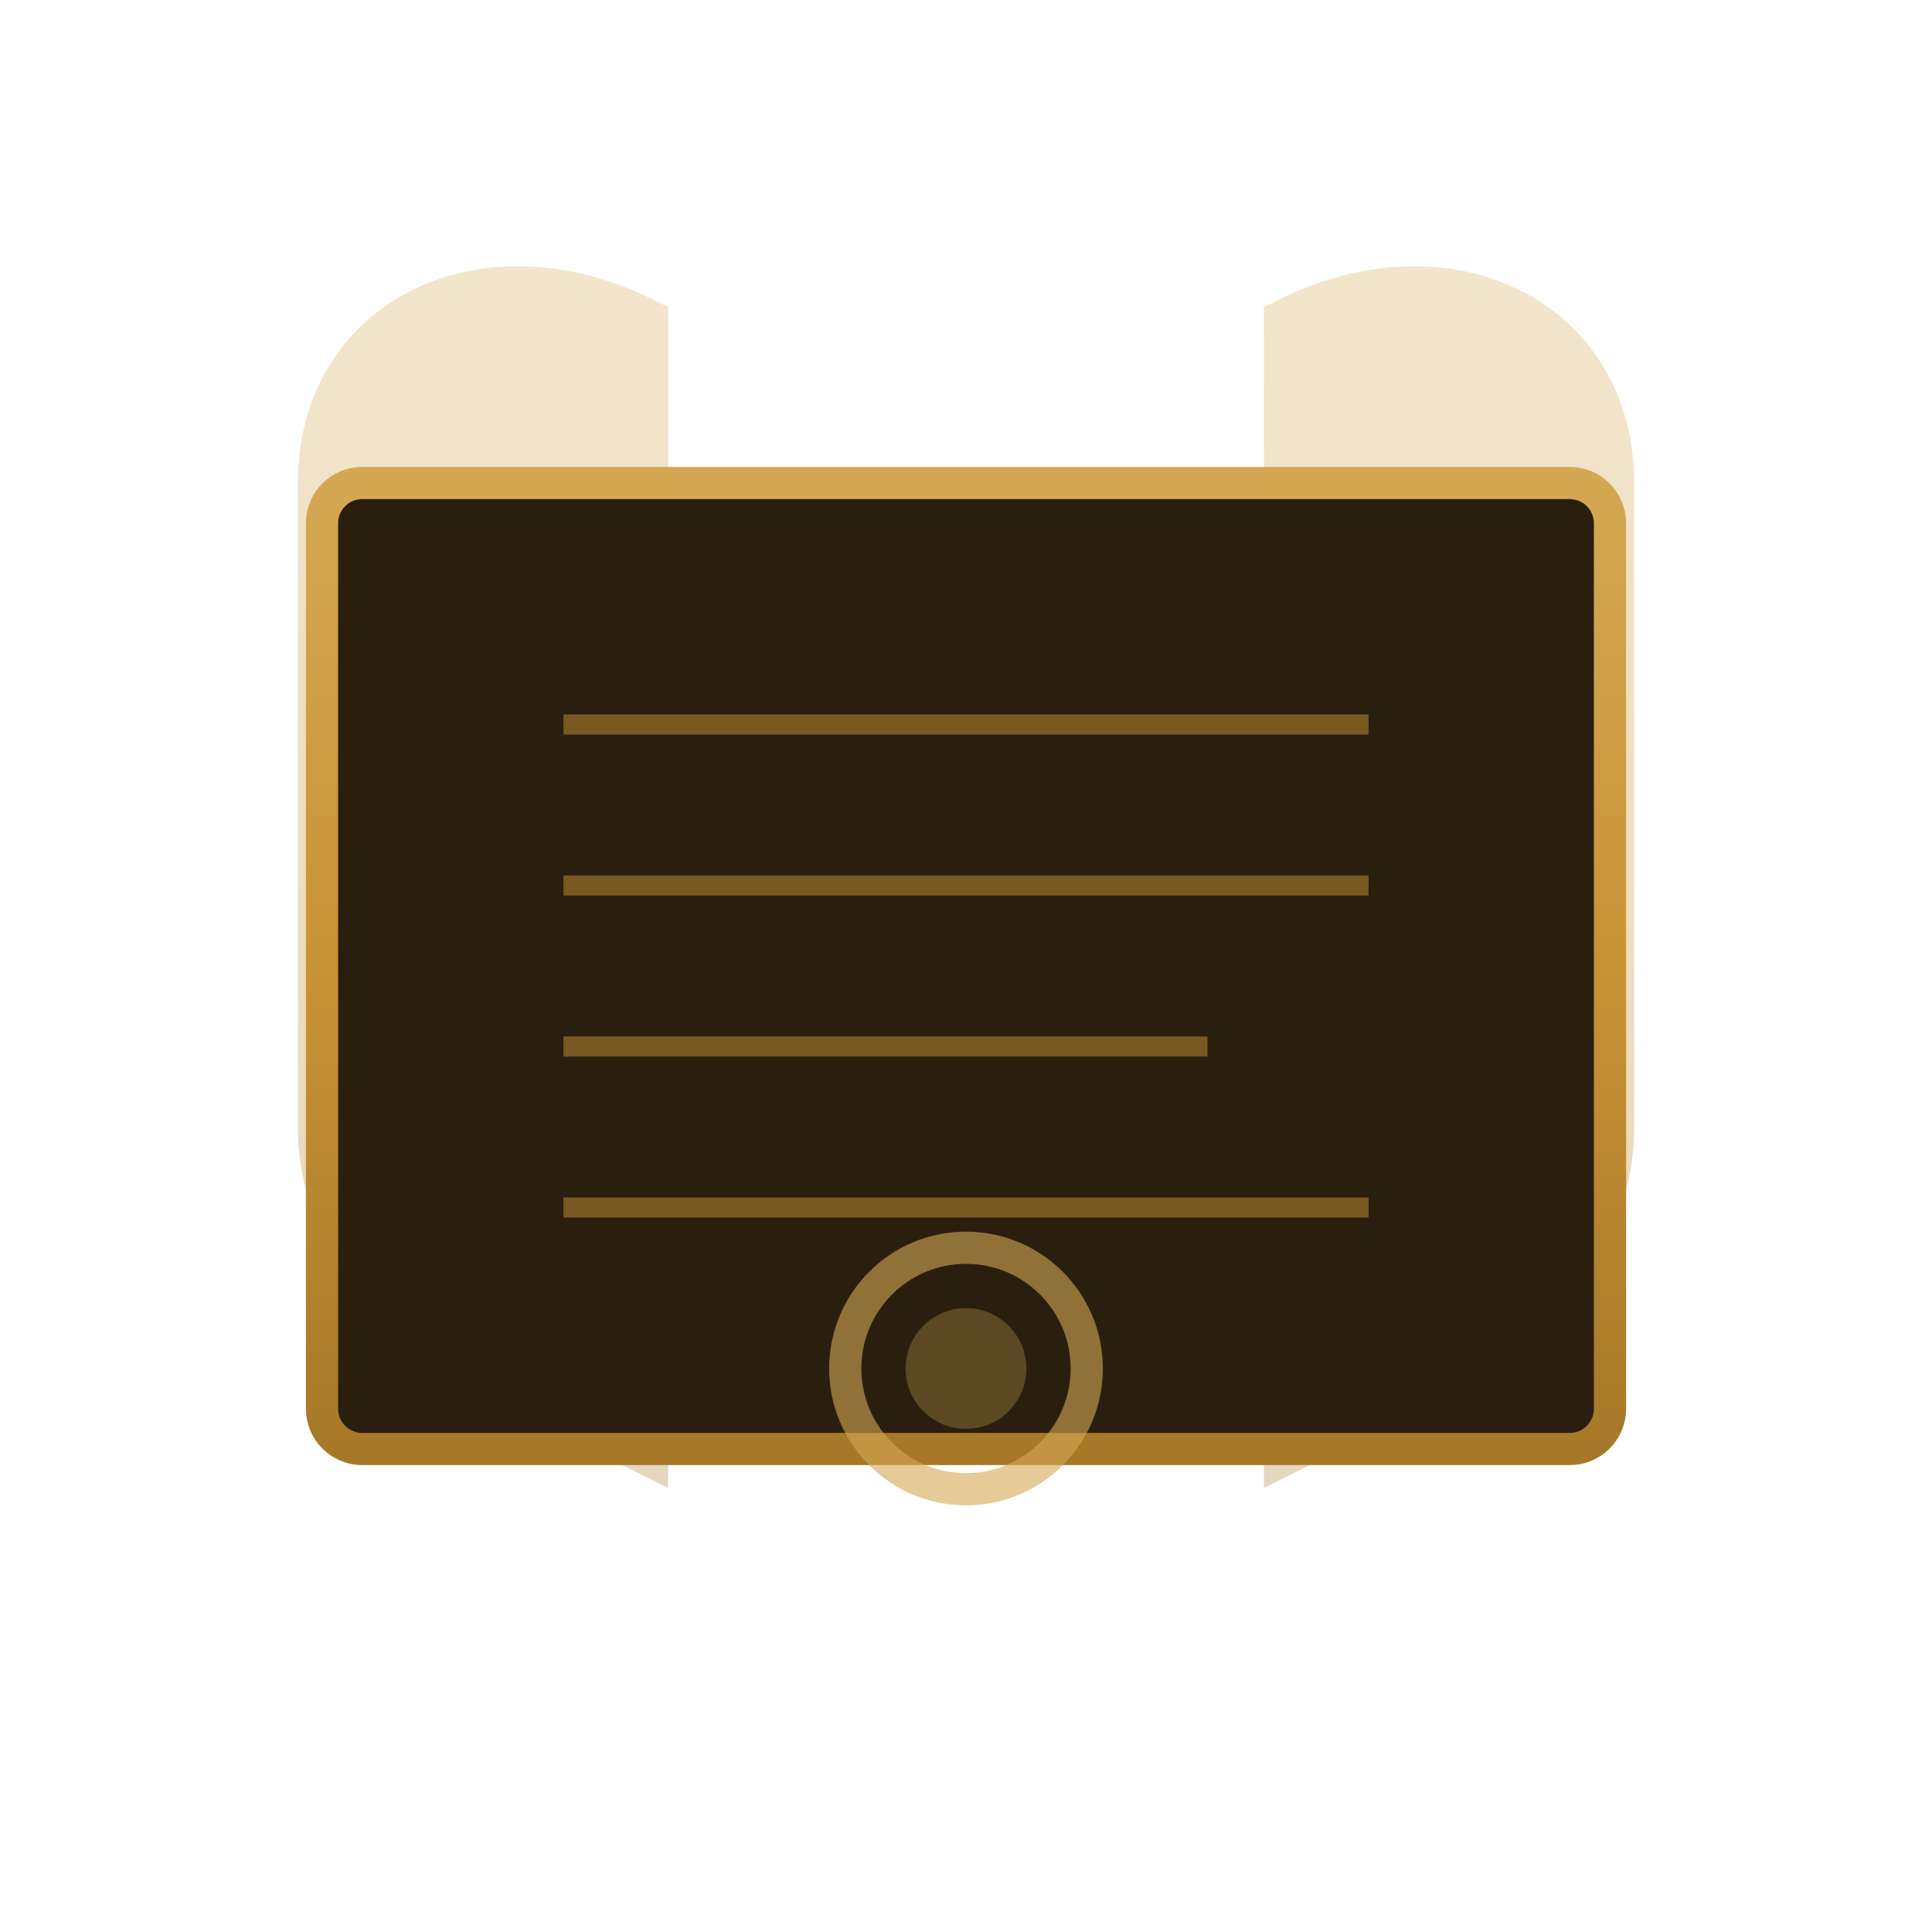
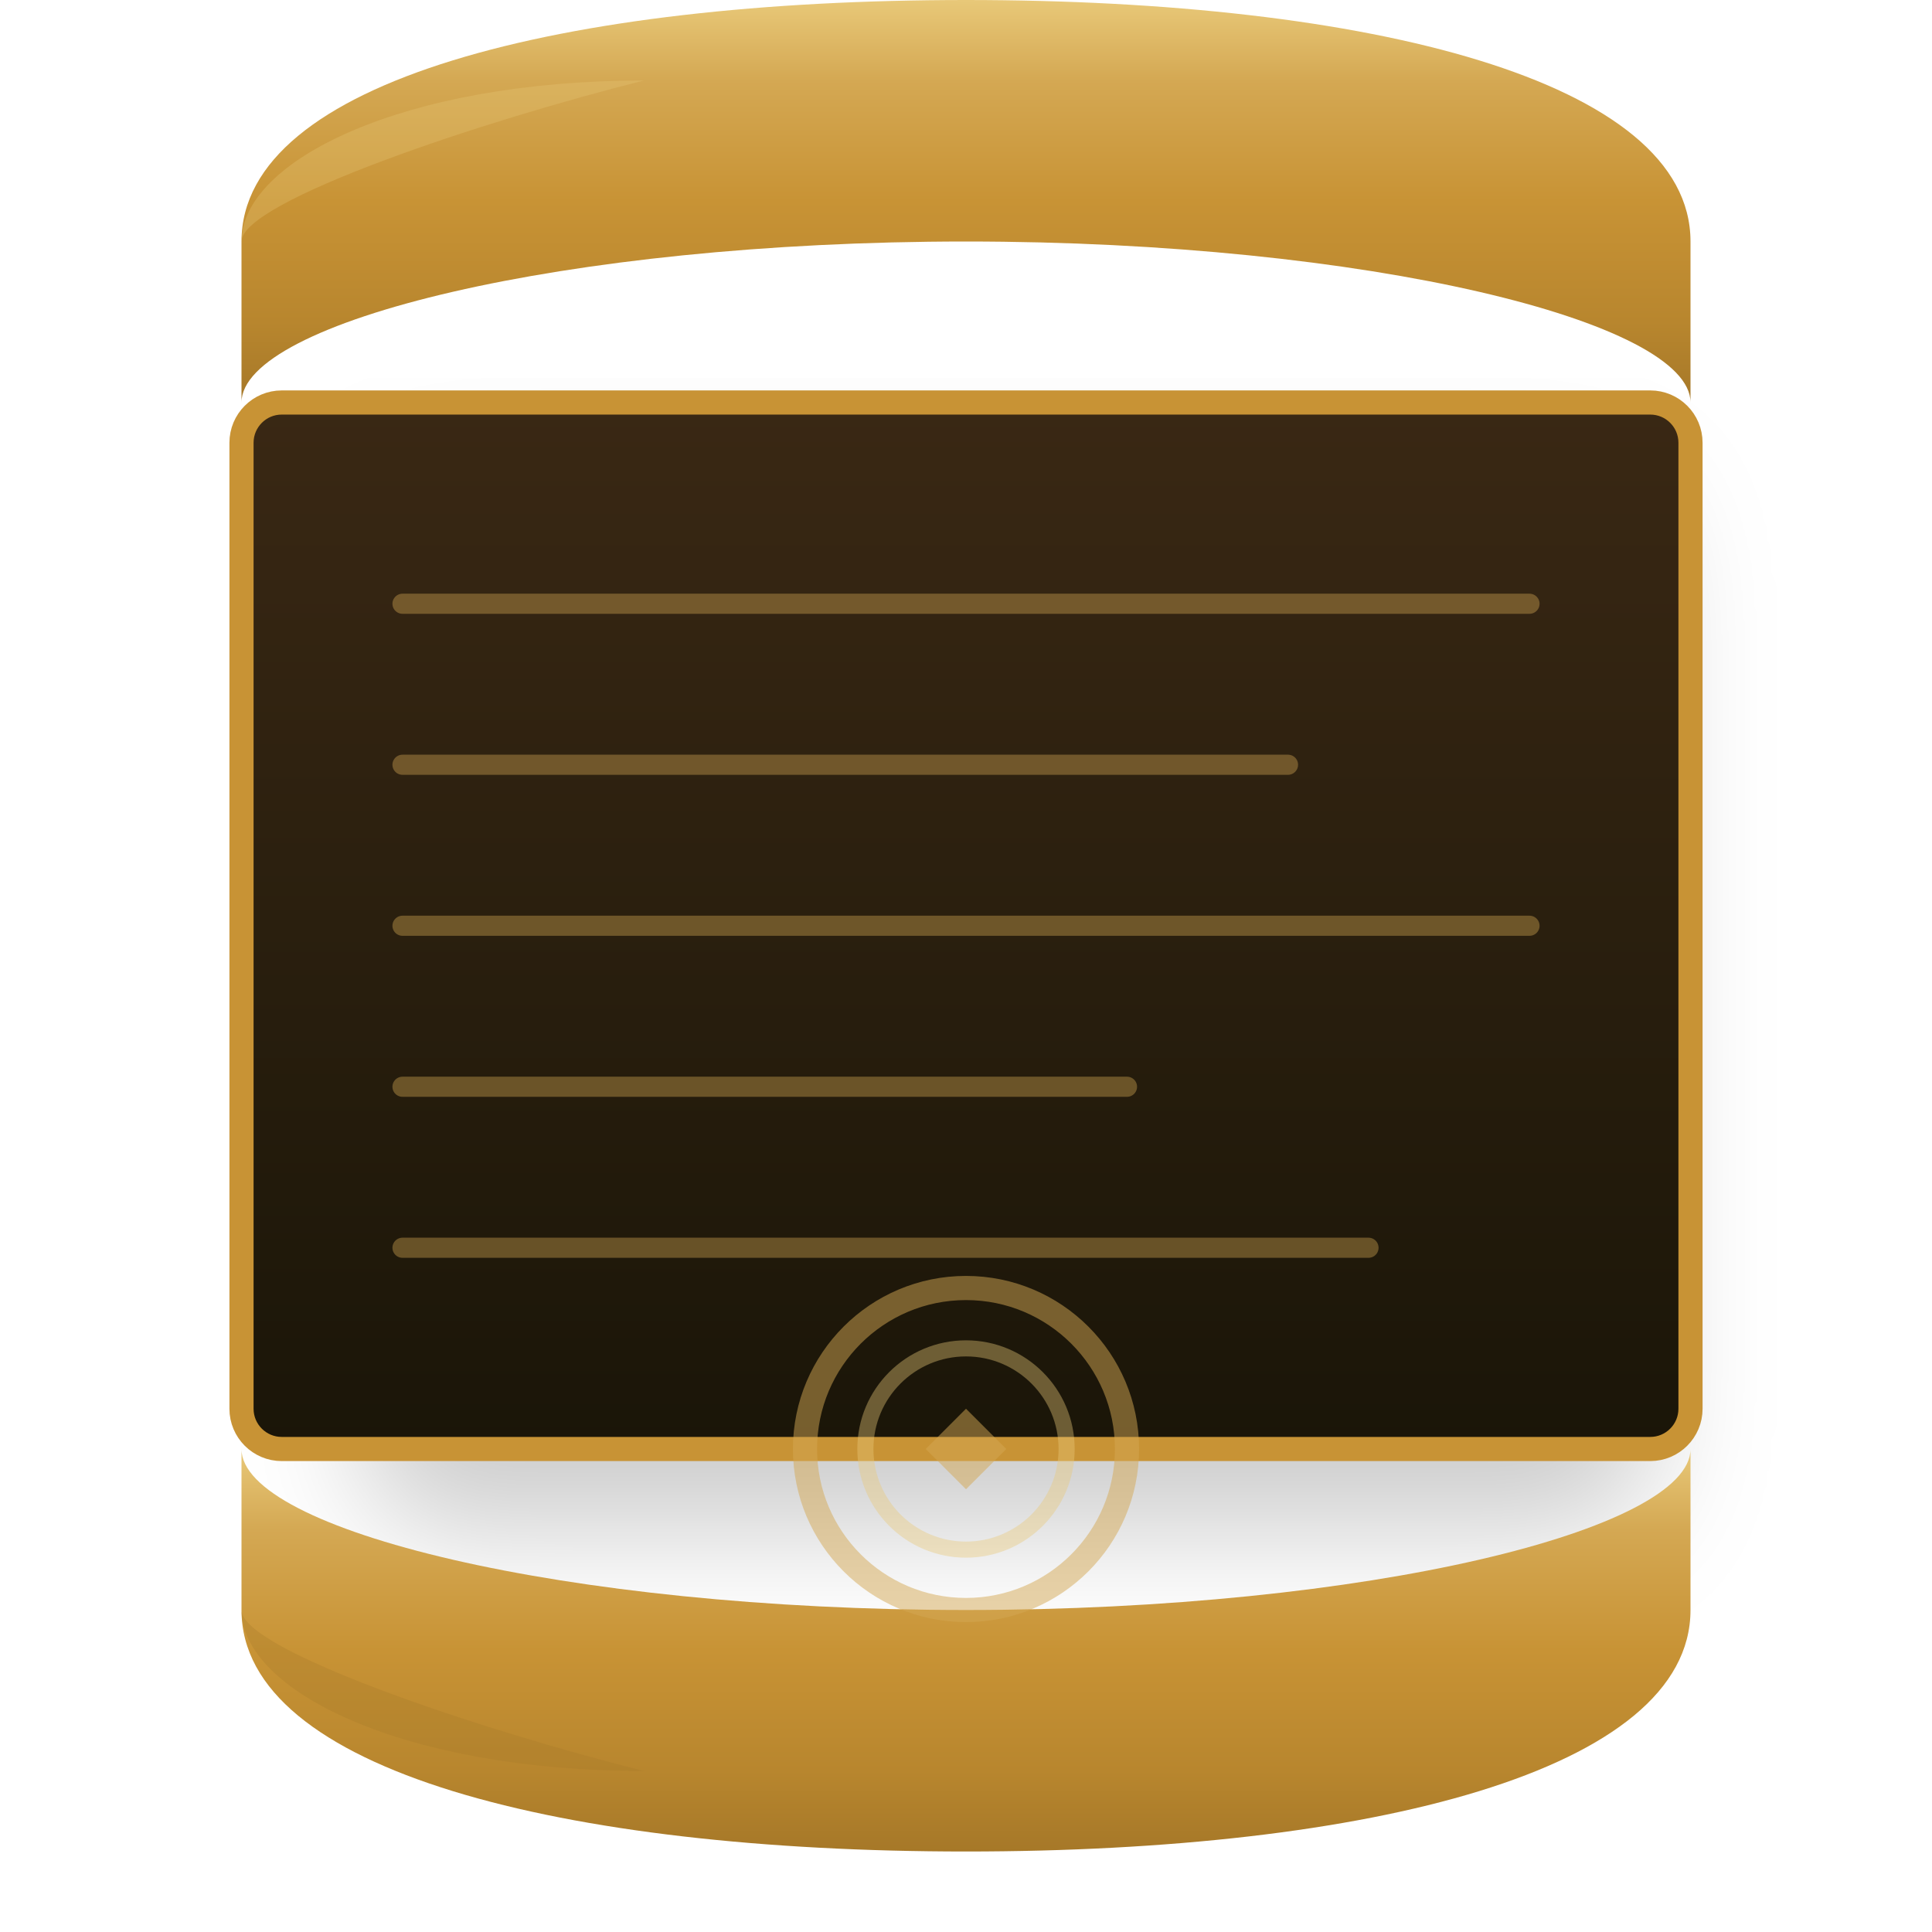
<svg xmlns="http://www.w3.org/2000/svg" viewBox="0 0 48 48" fill="none">
  <defs>
-     <linearGradient id="sg" x1="0.5" y1="0" x2="0.5" y2="1">
-       <stop offset="0%" stop-color="#d4a853" />
+     <linearGradient id="scrollGrad" x1="0.5" y1="0" x2="0.5" y2="1">
+       <stop offset="0%" stop-color="#e8c878" />
+       <stop offset="20%" stop-color="#d4a853" />
      <stop offset="50%" stop-color="#c89335" />
+       <stop offset="80%" stop-color="#b8862e" />
      <stop offset="100%" stop-color="#a67828" />
    </linearGradient>
+     <linearGradient id="pageGrad" x1="0" y1="0" x2="0" y2="1">
+       <stop offset="0%" stop-color="#3a2814" />
+       <stop offset="50%" stop-color="#2a1f0e" />
+       <stop offset="100%" stop-color="#1a1508" />
+     </linearGradient>
+     <filter id="scrollGlow">
+       <feGaussianBlur stdDeviation="1.5" />
+     </filter>
  </defs>
-   <g stroke="url(#sg)" stroke-width="1.2" fill="none">
-     <path d="M8 12 C8 8 12 6 16 8 L16 36 C12 34 8 32 8 28Z" fill="url(#sg)" opacity="0.3" />
-     <path d="M40 12 C40 8 36 6 32 8 L32 36 C36 34 40 32 40 28Z" fill="url(#sg)" opacity="0.3" />
-     <rect x="8" y="12" width="32" height="24" rx="1" fill="#2a1f0e" stroke="url(#sg)" stroke-width="0.8" />
-     <line x1="14" y1="18" x2="34" y2="18" stroke="#c89335" stroke-width="0.5" opacity="0.5" />
-     <line x1="14" y1="22" x2="34" y2="22" stroke="#c89335" stroke-width="0.5" opacity="0.5" />
-     <line x1="14" y1="26" x2="30" y2="26" stroke="#c89335" stroke-width="0.5" opacity="0.5" />
-     <line x1="14" y1="30" x2="34" y2="30" stroke="#c89335" stroke-width="0.5" opacity="0.5" />
+   <rect x="9" y="12" width="32" height="26" rx="2" fill="#000000" opacity="0.2" filter="url(#scrollGlow)" />
+   <path d="M6 6 C6 2 14 0 24 0 C34 0 42 2 42 6 L42 10 C42 8 34 6 24 6 C14 6 6 8 6 10Z" fill="url(#scrollGrad)" />
+   <path d="M6 6 C6 4 10 2 16 2 C12 3 6 5 6 6Z" fill="#e8c878" opacity="0.3" />
+   <path d="M6 40 C6 44 14 46 24 46 C34 46 42 44 42 40 L42 36 C42 38 34 40 24 40 C14 40 6 38 6 36Z" fill="url(#scrollGrad)" />
+   <path d="M6 40 C6 42 10 44 16 44 C12 43 6 41 6 40Z" fill="#a67828" opacity="0.3" />
+   <rect x="6" y="10" width="36" height="26" rx="1" fill="url(#pageGrad)" stroke="#c89335" stroke-width="0.6" />
+   <g stroke="#d4a853" stroke-width="0.5" opacity="0.4" stroke-linecap="round">
+     <line x1="10" y1="15" x2="38" y2="15" />
+     <line x1="10" y1="19" x2="32" y2="19" />
+     <line x1="10" y1="23" x2="38" y2="23" />
+     <line x1="10" y1="27" x2="28" y2="27" />
+     <line x1="10" y1="31" x2="34" y2="31" />
  </g>
-   <circle cx="24" cy="34" r="3" fill="none" stroke="#d4a853" stroke-width="0.8" opacity="0.6" />
-   <circle cx="24" cy="34" r="1.5" fill="#d4a853" opacity="0.3" />
+   <g transform="translate(24, 36)">
+     <circle cx="0" cy="0" r="4" fill="none" stroke="#d4a853" stroke-width="0.6" opacity="0.5" />
+     <circle cx="0" cy="0" r="2.5" fill="none" stroke="#e8c878" stroke-width="0.4" opacity="0.4" />
+     <path d="M0 -1 L1 0 L0 1 L-1 0Z" fill="#d4a853" opacity="0.5" />
+   </g>
</svg>
